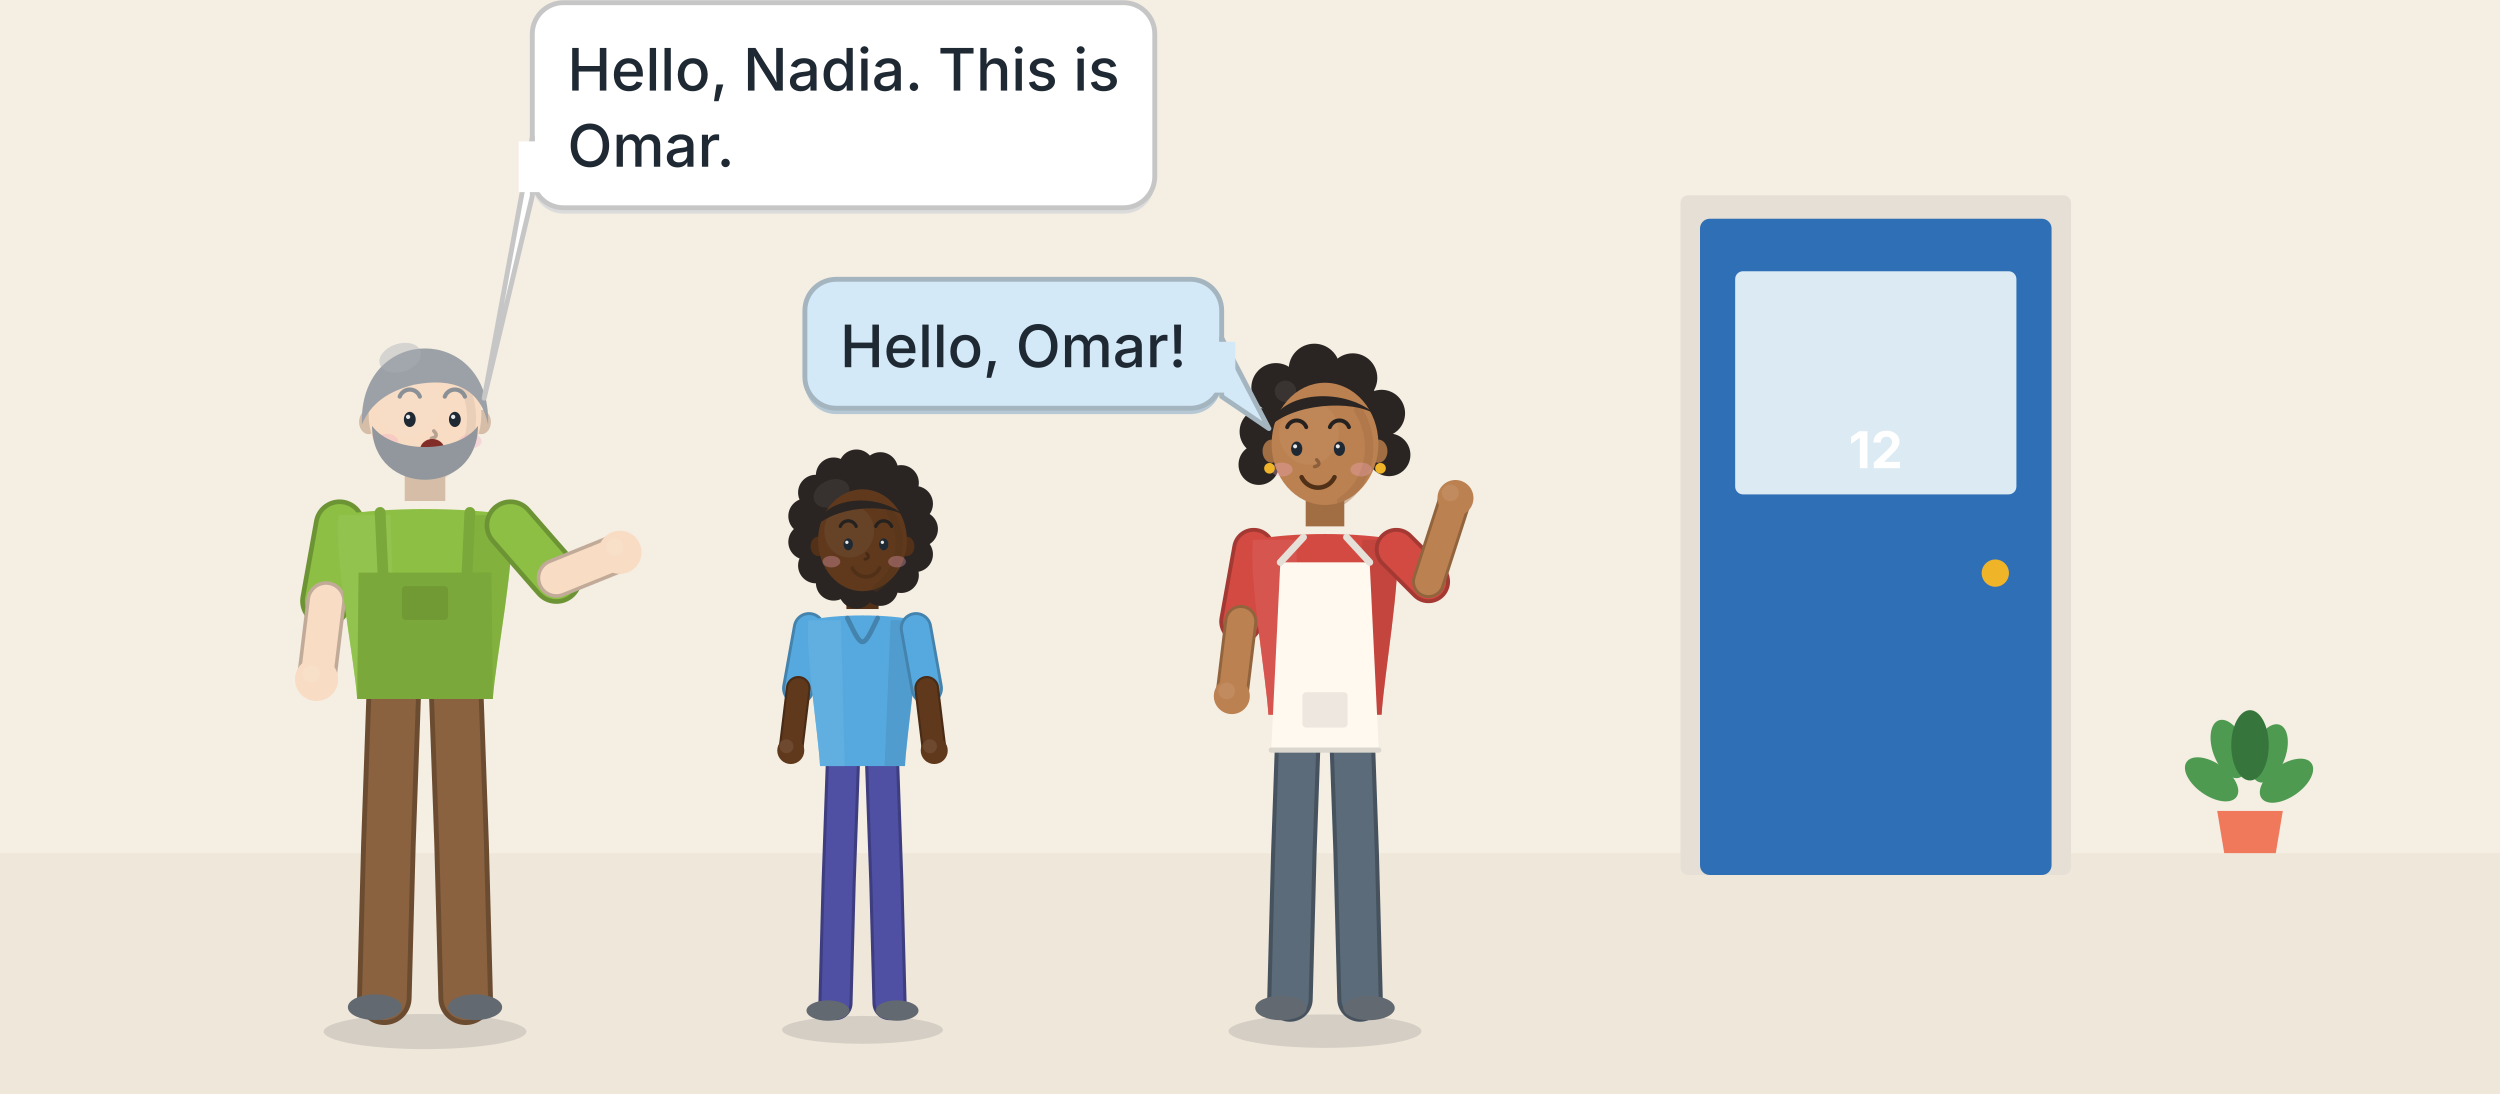
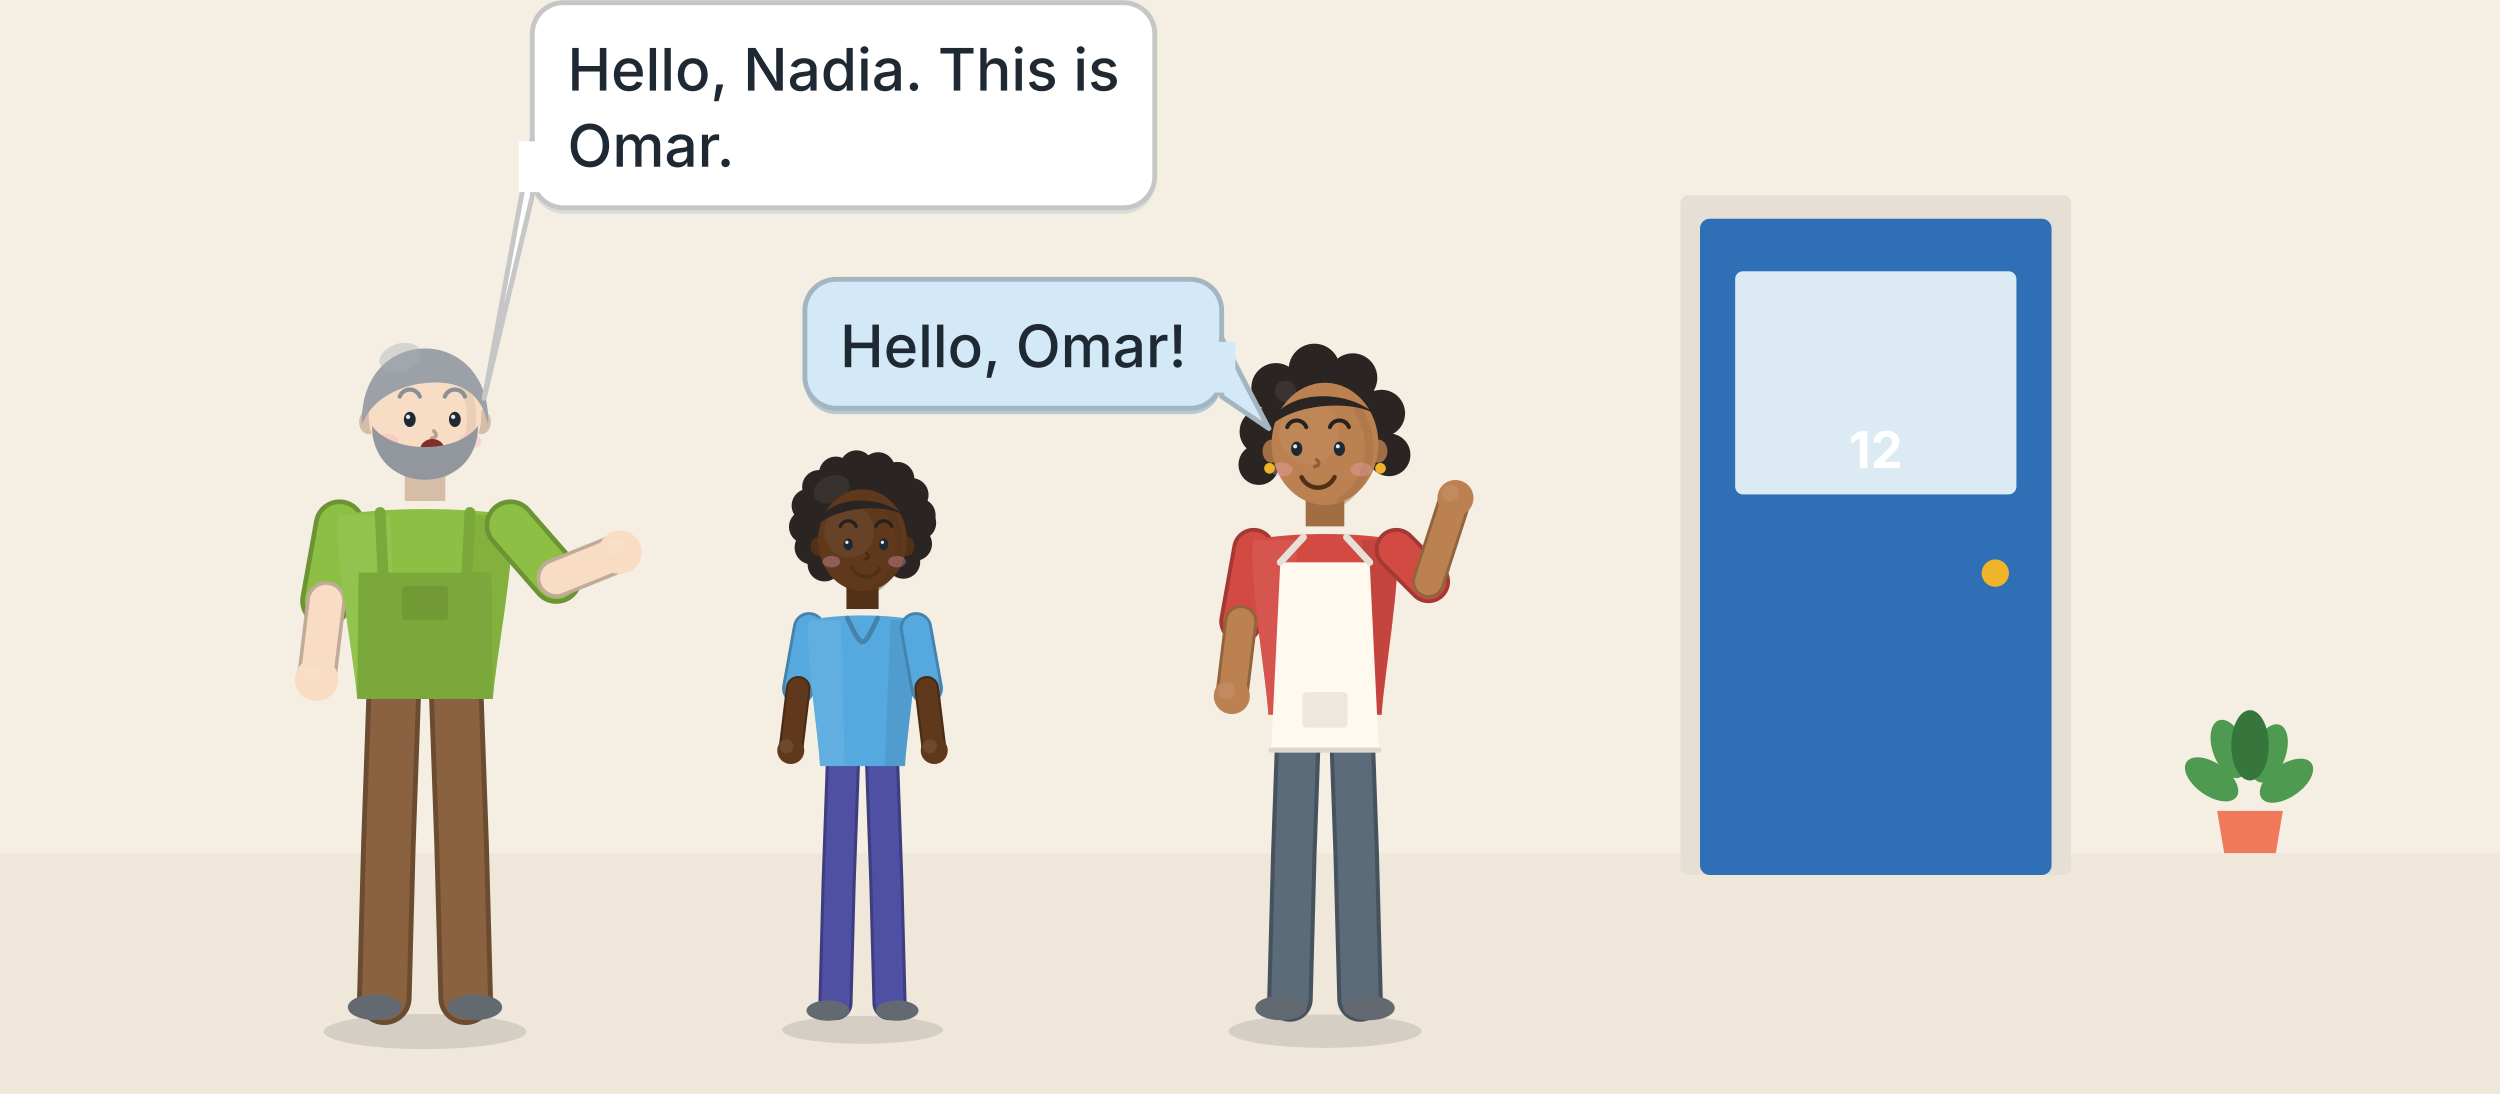
<svg xmlns="http://www.w3.org/2000/svg" width="1280" height="560" viewBox="0 0 1280 560">
  <rect width="1280" height="560" fill="#FFF9F0" />
  <rect x="0.00" y="0.00" width="1280.00" height="560.00" fill="#F4EEE3" />
  <rect x="0.00" y="436.80" width="1280.00" height="123.20" fill="#EFE7DA" />
  <rect x="860.40" y="100.00" width="200.00" height="348.00" rx="4" ry="4" fill="#E5DFD5" />
  <rect x="870.40" y="112.00" width="180.00" height="336.00" rx="5" ry="5" fill="#2F6FB5" />
  <rect x="888.40" y="138.88" width="144.00" height="114.24" rx="4" ry="4" fill="#DCEBF3" />
  <circle cx="1021.60" cy="293.44" r="7.00" fill="#F0B429" />
  <text x="960.40" y="239.68" font-family="Inter, DejaVu Sans, sans-serif" font-size="26.0" font-weight="700" fill="#FFFFFF" text-anchor="middle">12</text>
  <path d="M1135.20,415.20 L1138.80,436.80 L1165.20,436.80 L1168.80,415.20 Z" fill="#F0795C" />
  <ellipse cx="1141.33" cy="383.48" rx="15.60" ry="8.40" fill="#4E9A51" transform="rotate(70 1141.33 383.48)" />
  <ellipse cx="1161.85" cy="385.74" rx="15.60" ry="8.40" fill="#4E9A51" transform="rotate(110 1161.85 385.74)" />
  <ellipse cx="1132.34" cy="399.03" rx="15.60" ry="8.40" fill="#4E9A51" transform="rotate(35 1132.34 399.03)" />
  <ellipse cx="1170.68" cy="399.72" rx="15.60" ry="8.40" fill="#4E9A51" transform="rotate(145 1170.68 399.72)" />
  <ellipse cx="1152.00" cy="381.60" rx="9.60" ry="18.00" fill="#36763C" />
  <ellipse cx="217.60" cy="528.15" rx="51.91" ry="9.00" fill="#1F2933" opacity="0.13" />
  <path d="M201.63,354.42 L198.86,432.29 L196.78,510.85" fill="none" stroke="#6B4C31" stroke-width="27.917" stroke-linecap="round" stroke-linejoin="round" />
  <path d="M201.63,354.42 L198.86,432.29 L196.78,510.85" fill="none" stroke="#8A6240" stroke-width="22.883" stroke-linecap="round" stroke-linejoin="round" />
  <ellipse cx="191.94" cy="515.69" rx="13.84" ry="6.58" fill="#626970" />
  <path d="M233.57,354.42 L236.34,432.29 L238.42,510.85" fill="none" stroke="#6B4C31" stroke-width="27.917" stroke-linecap="round" stroke-linejoin="round" />
  <path d="M233.57,354.42 L236.34,432.29 L238.42,510.85" fill="none" stroke="#8A6240" stroke-width="22.883" stroke-linecap="round" stroke-linejoin="round" />
  <ellipse cx="243.26" cy="515.69" rx="13.84" ry="6.58" fill="#626970" />
  <path d="M173.85,268.94 L166.93,307.70" fill="none" stroke="#6D9434" stroke-width="26.473" stroke-linecap="round" stroke-linejoin="round" />
  <path d="M173.85,268.94 L166.93,307.70" fill="none" stroke="#8CBF43" stroke-width="21.699" stroke-linecap="round" stroke-linejoin="round" />
  <path d="M166.93,307.70 L162.09,347.85" fill="none" stroke="#C1AB98" stroke-width="20.216" stroke-linecap="round" stroke-linejoin="round" />
  <path d="M166.93,307.70 L162.09,347.85" fill="none" stroke="#F8DCC4" stroke-width="16.57" stroke-linecap="round" stroke-linejoin="round" />
  <circle cx="162.09" cy="347.85" r="11.05" fill="#F8DCC4" />
  <circle cx="159.32" cy="345.08" r="4.50" fill="#F8E0CB" opacity="0.7" />
  <rect x="207.22" y="236.44" width="20.76" height="20.07" fill="#D5BDA8" />
  <path d="M173.41,263.75 C170.76,284.51 181.49,337.12 182.88,357.88 L252.32,357.88 C253.71,337.12 264.44,284.51 261.79,263.75 C237.48,259.59 197.72,259.59 173.41,263.75 Z" fill="#8CBF43" />
  <path d="M173.41,263.75 C170.76,284.51 181.49,337.12 182.88,357.88 L203.02,357.88 L199.93,263.75 Z" fill="#99C659" opacity="0.55" />
  <path d="M261.79,263.75 C264.44,284.51 253.71,337.12 252.32,357.88 L235.65,357.88 L240.58,263.75 Z" fill="#729C36" opacity="0.4" />
  <path d="M182.88,357.88 L183.58,293.16 L251.62,293.16 L252.32,357.88 Z" fill="#7BA83A" />
  <line x1="196.07" y1="293.16" x2="194.62" y2="262.36" stroke="#7BA83A" stroke-width="5.537" stroke-linecap="round" />
  <line x1="239.13" y1="293.16" x2="240.58" y2="262.36" stroke="#7BA83A" stroke-width="5.537" stroke-linecap="round" />
  <rect x="205.80" y="300.09" width="23.61" height="17.30" rx="1.73" ry="1.73" fill="#719A35" />
  <path d="M261.35,268.94 L284.88,295.93" fill="none" stroke="#6D9434" stroke-width="26.473" stroke-linecap="round" stroke-linejoin="round" />
  <path d="M261.35,268.94 L284.88,295.93" fill="none" stroke="#8CBF43" stroke-width="21.699" stroke-linecap="round" stroke-linejoin="round" />
  <path d="M284.88,295.93 L317.41,282.78" fill="none" stroke="#C1AB98" stroke-width="20.216" stroke-linecap="round" stroke-linejoin="round" />
  <path d="M284.88,295.93 L317.41,282.78" fill="none" stroke="#F8DCC4" stroke-width="16.57" stroke-linecap="round" stroke-linejoin="round" />
  <circle cx="317.41" cy="282.78" r="11.05" fill="#F8DCC4" />
  <circle cx="314.64" cy="280.01" r="4.50" fill="#F8E0CB" opacity="0.7" />
  <ellipse cx="188.75" cy="216.06" rx="4.90" ry="6.25" fill="#D5BDA8" />
  <ellipse cx="246.45" cy="216.06" rx="4.90" ry="6.25" fill="#D5BDA8" />
  <ellipse cx="217.60" cy="212.11" rx="28.85" ry="32.88" fill="#F8DCC4" />
  <ellipse cx="208.95" cy="206.19" rx="16.15" ry="17.10" fill="#F8DEC8" opacity="0.55" />
  <path d="M235.48,194.03 A28.85,32.88 0 0 1 226.25,243.02" fill="none" stroke="#D5BDA8" stroke-width="4.615" stroke-linecap="round" stroke-linejoin="round" opacity="0.42" />
  <ellipse cx="209.81" cy="214.74" rx="3.03" ry="3.89" fill="#1F2933" />
  <circle cx="208.95" cy="213.44" r="1.10" fill="#FFFFFF" opacity="0.9" />
  <path d="M204.66,203.06 A5.48,5.48 0 0 1 214.96,203.06" fill="none" stroke="#8B9096" stroke-width="2.163" stroke-linecap="round" stroke-linejoin="round" />
  <ellipse cx="232.89" cy="214.74" rx="3.03" ry="3.89" fill="#1F2933" />
  <circle cx="232.02" cy="213.44" r="1.10" fill="#FFFFFF" opacity="0.9" />
  <path d="M227.74,203.06 A5.48,5.48 0 0 1 238.04,203.06" fill="none" stroke="#8B9096" stroke-width="2.163" stroke-linecap="round" stroke-linejoin="round" />
  <path d="M222.10,220.66 q2.88,2.88 -1.15,3.75" fill="none" stroke="#B7A291" stroke-width="1.875" stroke-linecap="round" stroke-linejoin="round" />
  <ellipse cx="221.35" cy="230.52" rx="6.35" ry="5.77" fill="#822D28" />
  <ellipse cx="221.35" cy="232.25" rx="4.33" ry="2.60" fill="#F4A8C4" opacity="0.8" />
  <ellipse cx="198.13" cy="225.92" rx="5.77" ry="3.75" fill="#F4A8C4" opacity="0.33" />
  <ellipse cx="240.82" cy="225.92" rx="5.77" ry="3.75" fill="#F4A8C4" opacity="0.33" />
  <path d="M190.49,218.03 C190.49,254.85 244.71,254.85 244.71,218.03 C234.33,232.50 200.87,232.50 190.49,218.03 Z" fill="#91979C" />
  <path d="M185.29,217.37 C183.56,165.41 251.64,165.41 249.91,217.37 C245.87,198.96 232.60,193.04 211.83,196.99 C199.14,200.28 189.91,206.19 185.29,217.37 Z" fill="#9BA1A7" />
  <ellipse cx="204.91" cy="183.18" rx="10.96" ry="7.23" fill="#ABB0B5" opacity="0.42" transform="rotate(-18 204.91 183.18)" />
  <ellipse cx="441.60" cy="527.29" rx="41.18" ry="7.14" fill="#1F2933" opacity="0.13" />
  <path d="M431.60,389.49 L429.40,451.25 L427.76,513.57" fill="none" stroke="#3D3D7F" stroke-width="17.482" stroke-linecap="round" stroke-linejoin="round" />
  <path d="M431.60,389.49 L429.40,451.25 L427.76,513.57" fill="none" stroke="#4F4FA3" stroke-width="14.33" stroke-linecap="round" stroke-linejoin="round" />
  <ellipse cx="423.91" cy="517.41" rx="10.98" ry="5.22" fill="#626970" />
  <path d="M451.60,389.49 L453.80,451.25 L455.44,513.57" fill="none" stroke="#3D3D7F" stroke-width="17.482" stroke-linecap="round" stroke-linejoin="round" />
  <path d="M451.60,389.49 L453.80,451.25 L455.44,513.57" fill="none" stroke="#4F4FA3" stroke-width="14.33" stroke-linecap="round" stroke-linejoin="round" />
  <ellipse cx="459.29" cy="517.41" rx="10.98" ry="5.22" fill="#626970" />
  <path d="M414.21,321.68 L408.72,352.43" fill="none" stroke="#4383AD" stroke-width="16.578" stroke-linecap="round" stroke-linejoin="round" />
  <path d="M414.21,321.68 L408.72,352.43" fill="none" stroke="#56A9DE" stroke-width="13.588" stroke-linecap="round" stroke-linejoin="round" />
  <path d="M408.72,352.43 L404.87,384.27" fill="none" stroke="#4A2C16" stroke-width="12.659" stroke-linecap="round" stroke-linejoin="round" />
  <path d="M408.72,352.43 L404.87,384.27" fill="none" stroke="#60391D" stroke-width="10.377" stroke-linecap="round" stroke-linejoin="round" />
  <circle cx="404.87" cy="384.27" r="6.92" fill="#60391D" />
  <circle cx="402.68" cy="382.08" r="3.57" fill="#735038" opacity="0.7" />
  <rect x="433.36" y="295.91" width="16.47" height="15.92" fill="#523118" />
  <path d="M413.93,317.57 C412.27,334.04 418.99,375.76 419.86,392.23 L463.34,392.23 C464.21,375.76 470.93,334.04 469.27,317.57 C454.05,314.27 429.15,314.27 413.93,317.57 Z" fill="#56A9DE" />
  <path d="M413.93,317.57 C412.27,334.04 418.99,375.76 419.86,392.23 L432.47,392.23 L430.53,317.57 Z" fill="#6AB3E1" opacity="0.55" />
  <path d="M469.27,317.57 C470.93,334.04 464.21,375.76 463.34,392.23 L452.91,392.23 L455.99,317.57 Z" fill="#468AB6" opacity="0.4" />
  <path d="M433.85,316.47 C441.60,332.67 441.60,332.67 449.35,316.47" fill="none" stroke="#4383AD" stroke-width="2.471" stroke-linecap="round" stroke-linejoin="round" />
  <path d="M468.99,321.68 L474.48,352.43" fill="none" stroke="#4383AD" stroke-width="16.578" stroke-linecap="round" stroke-linejoin="round" />
  <path d="M468.99,321.68 L474.48,352.43" fill="none" stroke="#56A9DE" stroke-width="13.588" stroke-linecap="round" stroke-linejoin="round" />
  <path d="M474.48,352.43 L478.33,384.27" fill="none" stroke="#4A2C16" stroke-width="12.659" stroke-linecap="round" stroke-linejoin="round" />
  <path d="M474.48,352.43 L478.33,384.27" fill="none" stroke="#60391D" stroke-width="10.377" stroke-linecap="round" stroke-linejoin="round" />
  <circle cx="478.33" cy="384.27" r="6.92" fill="#60391D" />
  <circle cx="476.13" cy="382.08" r="3.57" fill="#735038" opacity="0.7" />
-   <circle cx="471.13" cy="270.87" r="9.09" fill="#2A2522" />
-   <circle cx="468.58" cy="283.81" r="9.09" fill="#2A2522" />
-   <circle cx="461.36" cy="294.52" r="9.09" fill="#2A2522" />
-   <circle cx="450.73" cy="301.13" r="9.09" fill="#2A2522" />
-   <circle cx="438.51" cy="302.51" r="9.09" fill="#2A2522" />
-   <circle cx="426.83" cy="298.43" r="9.09" fill="#2A2522" />
-   <circle cx="417.71" cy="289.57" r="9.09" fill="#2A2522" />
-   <circle cx="412.71" cy="277.49" r="9.09" fill="#2A2522" />
-   <circle cx="412.71" cy="264.26" r="9.09" fill="#2A2522" />
-   <circle cx="417.71" cy="252.17" r="9.09" fill="#2A2522" />
-   <circle cx="426.83" cy="243.32" r="9.09" fill="#2A2522" />
-   <circle cx="438.51" cy="239.23" r="9.09" fill="#2A2522" />
-   <circle cx="450.73" cy="240.61" r="9.09" fill="#2A2522" />
-   <circle cx="461.36" cy="247.23" r="9.09" fill="#2A2522" />
-   <circle cx="468.58" cy="257.93" r="9.09" fill="#2A2522" />
-   <ellipse cx="441.60" cy="270.87" rx="29.53" ry="32.34" fill="#2A2522" />
-   <ellipse cx="425.70" cy="252.62" rx="9.54" ry="6.78" fill="#4C4745" opacity="0.4" transform="rotate(-24 425.70 252.62)" />
+   <circle cx="470.68" cy="267.74" r="8.63" fill="#2A2522" />
+   <circle cx="468.56" cy="278.49" r="8.63" fill="#2A2522" />
+   <circle cx="462.52" cy="287.67" r="8.63" fill="#2A2522" />
+   <circle cx="422.14" cy="289.06" r="8.63" fill="#2A2522" />
+   <circle cx="415.47" cy="280.32" r="8.63" fill="#2A2522" />
+   <circle cx="412.59" cy="269.74" r="8.63" fill="#2A2522" />
+   <circle cx="413.95" cy="258.88" r="8.63" fill="#2A2522" />
+   <circle cx="419.33" cy="249.30" r="8.63" fill="#2A2522" />
+   <circle cx="427.95" cy="242.41" r="8.63" fill="#2A2522" />
+   <circle cx="438.56" cy="239.21" r="8.63" fill="#2A2522" />
+   <circle cx="449.61" cy="240.17" r="8.63" fill="#2A2522" />
+   <circle cx="459.50" cy="245.14" r="8.63" fill="#2A2522" />
+   <circle cx="466.78" cy="253.40" r="8.63" fill="#2A2522" />
+   <circle cx="470.39" cy="263.75" r="8.63" fill="#2A2522" />
+   <ellipse cx="441.60" cy="267.74" rx="28.62" ry="28.69" fill="#2A2522" />
+   <ellipse cx="425.70" cy="250.53" rx="9.54" ry="6.78" fill="#4C4745" opacity="0.4" transform="rotate(-24 425.70 250.53)" />
  <ellipse cx="418.88" cy="279.74" rx="3.86" ry="4.95" fill="#523118" />
  <ellipse cx="464.32" cy="279.74" rx="3.86" ry="4.95" fill="#523118" />
  <ellipse cx="441.60" cy="276.61" rx="22.72" ry="26.08" fill="#60391D" />
  <ellipse cx="434.79" cy="271.92" rx="12.72" ry="13.56" fill="#6C482F" opacity="0.55" />
  <path d="M455.68,262.27 A22.72,26.08 0 0 1 448.41,301.12" fill="none" stroke="#523118" stroke-width="3.635" stroke-linecap="round" stroke-linejoin="round" opacity="0.42" />
  <ellipse cx="434.29" cy="278.70" rx="2.39" ry="3.07" fill="#1F2933" />
  <circle cx="433.60" cy="277.67" r="0.86" fill="#FFFFFF" opacity="0.9" />
  <path d="M430.23,269.50 A4.32,4.32 0 0 1 438.34,269.50" fill="none" stroke="#25211E" stroke-width="1.704" stroke-linecap="round" stroke-linejoin="round" />
  <ellipse cx="452.46" cy="278.70" rx="2.39" ry="3.07" fill="#1F2933" />
  <circle cx="451.78" cy="277.67" r="0.86" fill="#FFFFFF" opacity="0.9" />
  <path d="M448.40,269.50 A4.32,4.32 0 0 1 456.51,269.50" fill="none" stroke="#25211E" stroke-width="1.704" stroke-linecap="round" stroke-linejoin="round" />
  <path d="M443.73,283.39 q2.27,2.27 -0.91,2.95" fill="none" stroke="#472A15" stroke-width="1.477" stroke-linecap="round" stroke-linejoin="round" />
  <path d="M450.37,290.84 A7.72,7.72 0 0 1 436.37,290.84" fill="none" stroke="#513018" stroke-width="1.931" stroke-linecap="round" stroke-linejoin="round" />
  <ellipse cx="425.68" cy="287.56" rx="4.54" ry="2.95" fill="#F4A8C4" opacity="0.33" />
  <ellipse cx="459.30" cy="287.56" rx="4.54" ry="2.95" fill="#F4A8C4" opacity="0.33" />
  <path d="M418.43,268.79 C422.06,254.18 450.69,251.57 464.32,265.14 C457.96,258.35 431.15,257.83 418.43,268.79 Z" fill="#2A2522" />
  <ellipse cx="678.40" cy="527.95" rx="49.39" ry="8.56" fill="#1F2933" opacity="0.13" />
  <path d="M665.07,362.65 L662.44,436.74 L660.46,511.49" fill="none" stroke="#46535F" stroke-width="23.3" stroke-linecap="round" stroke-linejoin="round" />
  <path d="M665.07,362.65 L662.44,436.74 L660.46,511.49" fill="none" stroke="#5B6B7A" stroke-width="19.098" stroke-linecap="round" stroke-linejoin="round" />
  <ellipse cx="655.85" cy="516.10" rx="13.17" ry="6.26" fill="#626970" />
  <path d="M691.73,362.65 L694.36,436.74 L696.34,511.49" fill="none" stroke="#46535F" stroke-width="23.3" stroke-linecap="round" stroke-linejoin="round" />
  <path d="M691.73,362.65 L694.36,436.74 L696.34,511.49" fill="none" stroke="#5B6B7A" stroke-width="19.098" stroke-linecap="round" stroke-linejoin="round" />
  <ellipse cx="700.95" cy="516.10" rx="13.17" ry="6.26" fill="#626970" />
  <path d="M641.89,281.32 L635.30,318.20" fill="none" stroke="#A43933" stroke-width="22.095" stroke-linecap="round" stroke-linejoin="round" />
  <path d="M641.89,281.32 L635.30,318.20" fill="none" stroke="#D34A42" stroke-width="18.11" stroke-linecap="round" stroke-linejoin="round" />
  <path d="M635.30,318.20 L630.69,356.40" fill="none" stroke="#92643E" stroke-width="16.872" stroke-linecap="round" stroke-linejoin="round" />
  <path d="M635.30,318.20 L630.69,356.40" fill="none" stroke="#BC8150" stroke-width="13.83" stroke-linecap="round" stroke-linejoin="round" />
  <circle cx="630.69" cy="356.40" r="9.22" fill="#BC8150" />
  <circle cx="628.06" cy="353.76" r="4.28" fill="#C49065" opacity="0.7" />
  <rect x="668.52" y="250.40" width="19.76" height="19.10" fill="#A16E44" />
  <path d="M641.52,276.38 C639.31,296.14 648.26,346.19 649.42,365.95 L707.38,365.95 C708.54,346.19 717.49,296.14 715.28,276.38 C695.00,272.43 661.80,272.43 641.52,276.38 Z" fill="#D34A42" />
  <path d="M641.52,276.38 C639.31,296.14 648.26,346.19 649.42,365.95 L666.23,365.95 L663.65,276.38 Z" fill="#D85F58" opacity="0.55" />
  <path d="M715.28,276.38 C717.49,296.14 708.54,346.19 707.38,365.95 L693.47,365.95 L697.58,276.38 Z" fill="#AD3C36" opacity="0.4" />
  <path d="M655.53,287.91 L701.27,287.91 L705.93,384.06 L650.87,384.06 Z" fill="#FFF9F0" />
  <path d="M650.87,384.06 L705.93,384.06" fill="none" stroke="#DBD6CE" stroke-width="2.634" stroke-linecap="round" stroke-linejoin="round" />
  <line x1="655.53" y1="287.91" x2="667.34" y2="275.06" stroke="#E5E0D8" stroke-width="3.622" stroke-linecap="round" />
  <line x1="701.27" y1="287.91" x2="689.46" y2="275.06" stroke="#E5E0D8" stroke-width="3.622" stroke-linecap="round" />
  <rect x="666.81" y="354.42" width="23.18" height="18.11" rx="1.976" ry="1.976" fill="#EDE7DF" />
  <path d="M714.91,281.32 L731.37,297.78" fill="none" stroke="#A43933" stroke-width="22.095" stroke-linecap="round" stroke-linejoin="round" />
  <path d="M714.91,281.32 L731.37,297.78" fill="none" stroke="#D34A42" stroke-width="18.11" stroke-linecap="round" stroke-linejoin="round" />
  <path d="M731.37,297.78 L745.20,254.98" fill="none" stroke="#92643E" stroke-width="16.872" stroke-linecap="round" stroke-linejoin="round" />
  <path d="M731.37,297.78 L745.20,254.98" fill="none" stroke="#BC8150" stroke-width="13.83" stroke-linecap="round" stroke-linejoin="round" />
  <circle cx="745.20" cy="254.98" r="9.22" fill="#BC8150" />
  <circle cx="742.57" cy="252.34" r="4.28" fill="#C49065" opacity="0.7" />
  <circle cx="646.70" cy="221.00" r="12.03" fill="#2A2522" />
  <circle cx="653.26" cy="198.47" r="12.57" fill="#2A2522" />
  <circle cx="672.93" cy="189.09" r="13.12" fill="#2A2522" />
  <circle cx="692.61" cy="193.47" r="12.57" fill="#2A2522" />
  <circle cx="707.37" cy="211.61" r="12.03" fill="#2A2522" />
  <circle cx="711.20" cy="232.88" r="10.93" fill="#2A2522" />
  <circle cx="644.51" cy="237.89" r="10.39" fill="#2A2522" />
  <ellipse cx="678.40" cy="219.75" rx="31.70" ry="32.53" fill="#2A2522" />
  <circle cx="658.18" cy="200.35" r="5.47" fill="#4C4745" opacity="0.45" />
  <ellipse cx="651.07" cy="231.01" rx="4.65" ry="5.94" fill="#A16E44" />
  <ellipse cx="705.73" cy="231.01" rx="4.65" ry="5.94" fill="#A16E44" />
  <ellipse cx="678.40" cy="227.25" rx="27.33" ry="31.28" fill="#BC8150" />
  <ellipse cx="670.20" cy="221.62" rx="15.30" ry="16.27" fill="#C18B5E" opacity="0.55" />
  <path d="M695.34,210.05 A27.33,31.28 0 0 1 686.60,256.66" fill="none" stroke="#A16E44" stroke-width="4.373" stroke-linecap="round" stroke-linejoin="round" opacity="0.42" />
  <ellipse cx="663.91" cy="229.76" rx="2.87" ry="3.69" fill="#1F2933" />
  <circle cx="663.10" cy="228.53" r="1.04" fill="#FFFFFF" opacity="0.9" />
  <path d="M659.04,218.69 A5.19,5.19 0 0 1 668.79,218.69" fill="none" stroke="#25211E" stroke-width="2.05" stroke-linecap="round" stroke-linejoin="round" />
  <ellipse cx="685.78" cy="229.76" rx="2.87" ry="3.69" fill="#1F2933" />
  <circle cx="684.96" cy="228.53" r="1.04" fill="#FFFFFF" opacity="0.9" />
  <path d="M680.90,218.69 A5.19,5.19 0 0 1 690.66,218.69" fill="none" stroke="#25211E" stroke-width="2.05" stroke-linecap="round" stroke-linejoin="round" />
  <path d="M674.14,235.39 q2.73,2.73 -1.09,3.55" fill="none" stroke="#8B5F3B" stroke-width="1.776" stroke-linecap="round" stroke-linejoin="round" />
  <path d="M683.27,244.32 A9.29,9.29 0 0 1 666.43,244.32" fill="none" stroke="#513018" stroke-width="2.323" stroke-linecap="round" stroke-linejoin="round" />
  <ellipse cx="656.40" cy="240.39" rx="5.47" ry="3.55" fill="#F4A8C4" opacity="0.33" />
  <ellipse cx="696.85" cy="240.39" rx="5.47" ry="3.55" fill="#F4A8C4" opacity="0.33" />
  <path d="M650.52,217.87 C654.90,200.35 689.33,197.22 705.73,213.49 C698.08,205.36 665.83,204.73 650.52,217.87 Z" fill="#2A2522" />
  <circle cx="649.98" cy="239.77" r="2.73" fill="#F0B429" />
  <circle cx="706.82" cy="239.77" r="2.73" fill="#F0B429" />
  <path d="M288.54,4.37 H575.24 A16.00,16.00 0 0 1 591.24,20.37 V93.37 A16.00,16.00 0 0 1 575.24,109.37 H288.54 A16.00,16.00 0 0 1 272.54,93.37 V20.37 A16.00,16.00 0 0 1 288.54,4.37 Z" fill="#DBDBDB" />
  <path d="M288.54,1.37 H575.24 A16.00,16.00 0 0 1 591.24,17.37 V90.37 A16.00,16.00 0 0 1 575.24,106.37 H288.54 A16.00,16.00 0 0 1 272.54,90.37 V17.37 A16.00,16.00 0 0 1 288.54,1.37 Z" fill="#FFFFFF" stroke="#C6C6C6" stroke-width="2.5" stroke-linecap="round" stroke-linejoin="round" />
  <path d="M272.54,100.37 L247.89,203.89 L272.54,70.37 Z" fill="#FFFFFF" stroke="#C6C6C6" stroke-width="2.5" stroke-linecap="round" stroke-linejoin="round" />
  <rect x="265.54" y="72.37" width="14.00" height="26.00" fill="#FFFFFF" />
  <text x="290.54" y="46.37" font-family="Inter, DejaVu Sans, sans-serif" font-size="30.0" font-weight="500" fill="#1F2933" text-anchor="start">Hello, Nadia. This is</text>
  <text x="290.54" y="85.37" font-family="Inter, DejaVu Sans, sans-serif" font-size="30.0" font-weight="500" fill="#1F2933" text-anchor="start">Omar.</text>
  <path d="M428.10,146.01 H609.50 A16.00,16.00 0 0 1 625.50,162.01 V196.01 A16.00,16.00 0 0 1 609.50,212.01 H428.10 A16.00,16.00 0 0 1 412.10,196.01 V162.01 A16.00,16.00 0 0 1 428.10,146.01 Z" fill="#B5C8D4" />
  <path d="M428.10,143.01 H609.50 A16.00,16.00 0 0 1 625.50,159.01 V193.01 A16.00,16.00 0 0 1 609.50,209.01 H428.10 A16.00,16.00 0 0 1 412.10,193.01 V159.01 A16.00,16.00 0 0 1 428.10,143.01 Z" fill="#D3E9F7" stroke="#A4B5C0" stroke-width="2.5" stroke-linecap="round" stroke-linejoin="round" />
  <path d="M625.50,173.01 L649.70,219.43 L625.50,203.01 Z" fill="#D3E9F7" stroke="#A4B5C0" stroke-width="2.5" stroke-linecap="round" stroke-linejoin="round" />
  <rect x="618.50" y="175.01" width="14.00" height="26.00" fill="#D3E9F7" />
  <text x="430.10" y="188.01" font-family="Inter, DejaVu Sans, sans-serif" font-size="30.0" font-weight="500" fill="#1F2933" text-anchor="start">Hello, Omar!</text>
</svg>
